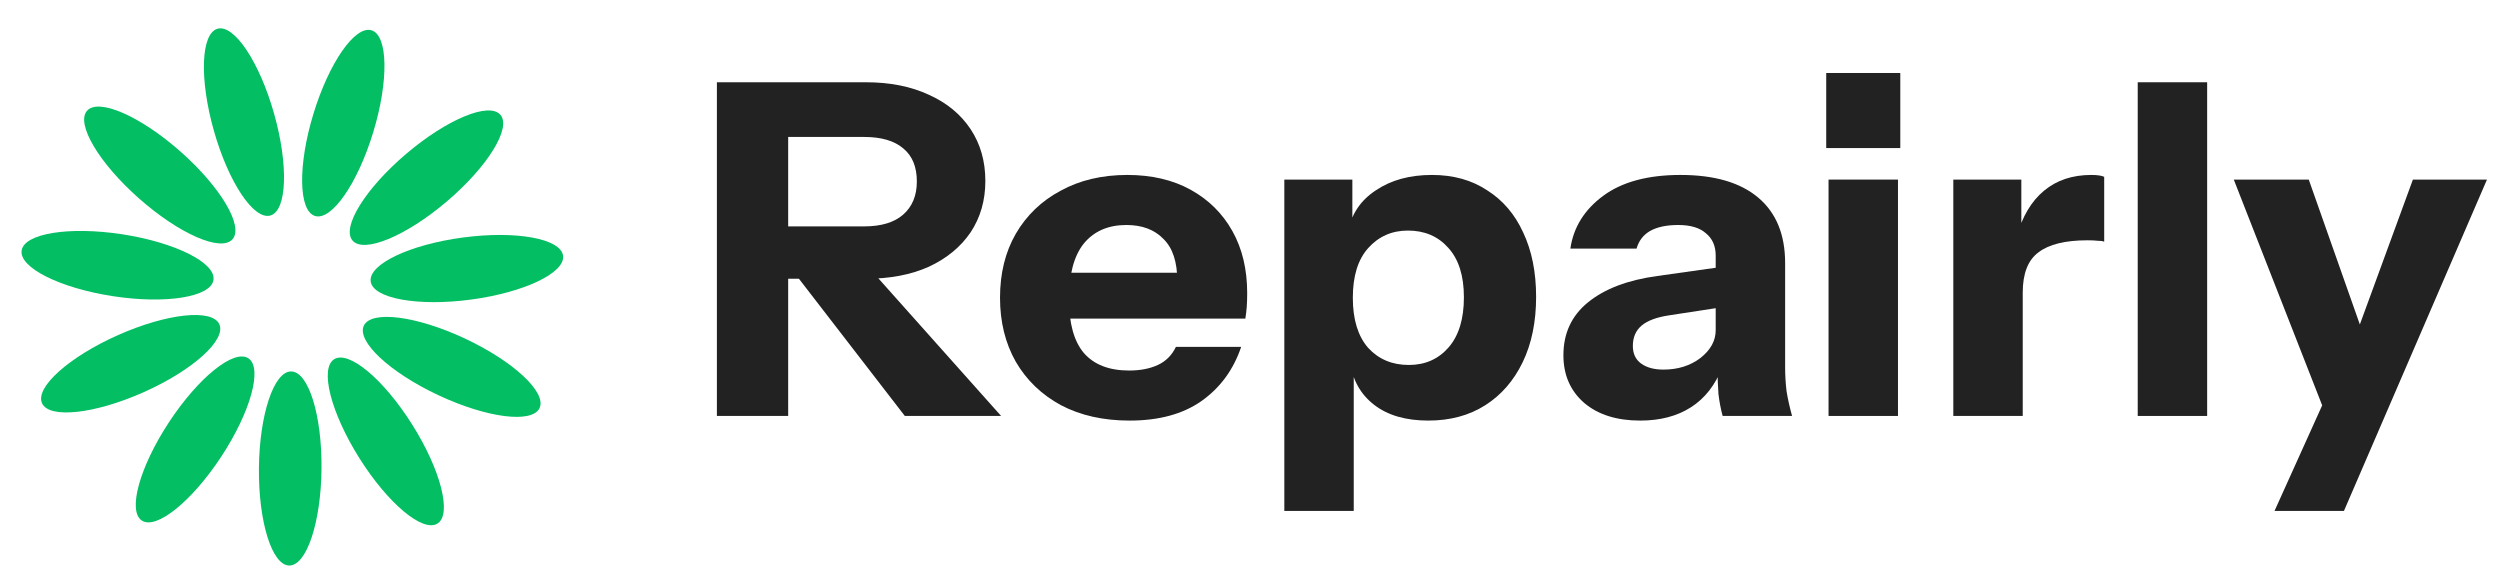
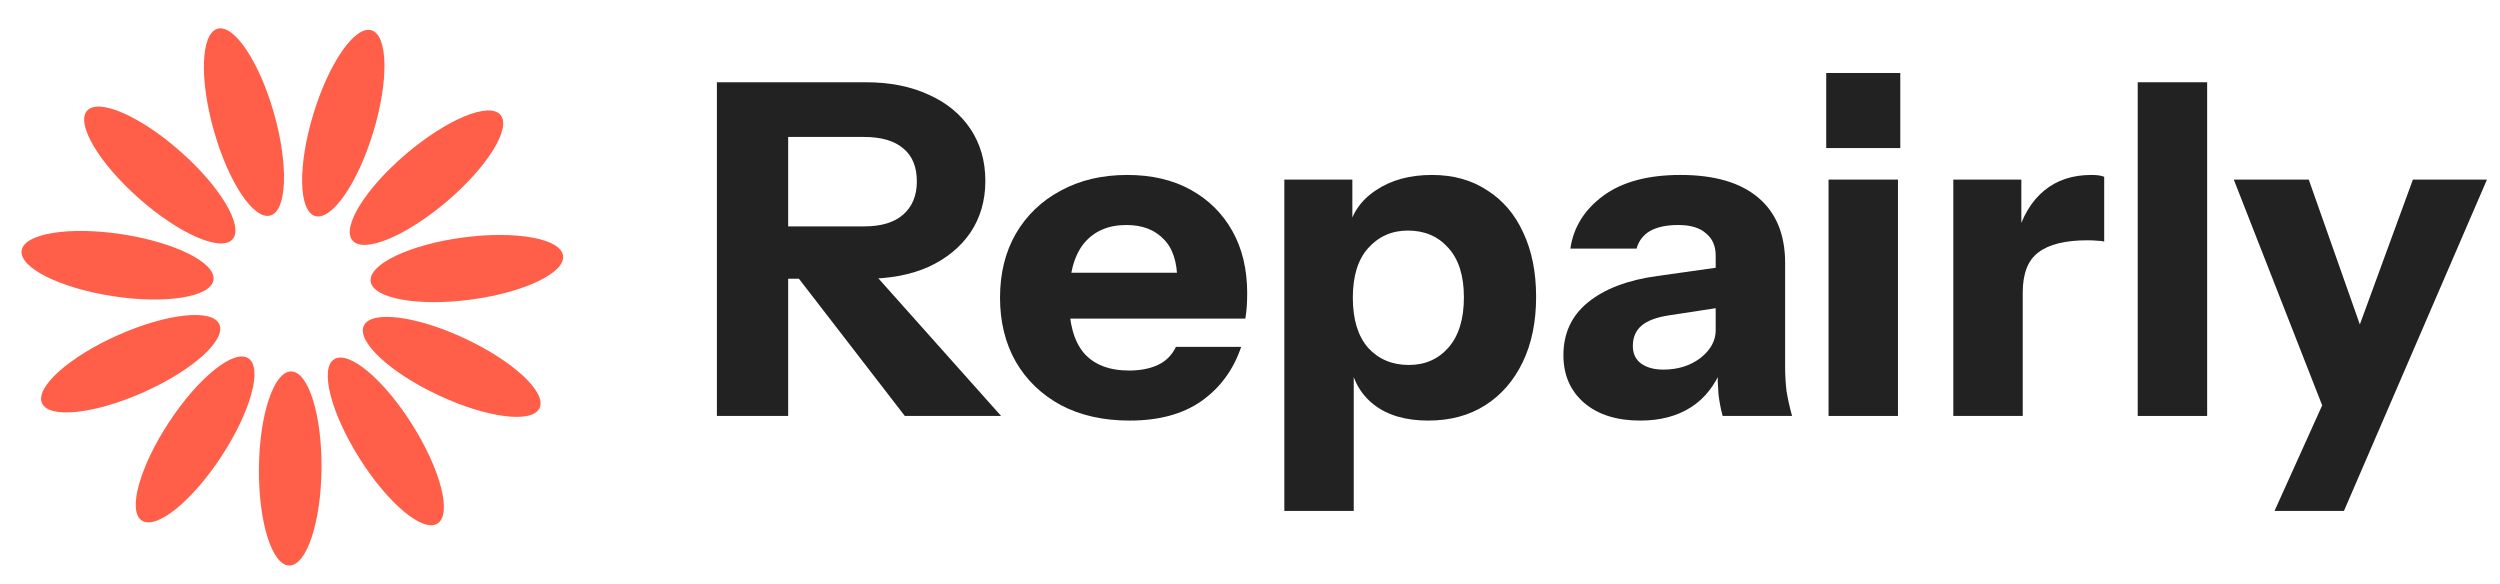
<svg xmlns="http://www.w3.org/2000/svg" width="137" height="32" viewBox="0 0 137 32" fill="none">
-   <path d="M17.619 25.689C17.648 22.752 16.904 20.364 15.956 20.355C15.009 20.345 14.218 22.719 14.189 25.656C14.161 28.593 14.905 30.982 15.852 30.991C16.8 31 17.591 28.627 17.619 25.689Z" fill="#03BE63" />
-   <path d="M12.126 25.022C13.738 22.567 14.403 20.155 13.612 19.635C12.82 19.115 10.871 20.684 9.259 23.139C7.646 25.595 6.981 28.007 7.773 28.527C8.565 29.047 10.514 27.478 12.126 25.022Z" fill="#03BE63" />
-   <path d="M7.859 21.499C10.543 20.306 12.406 18.636 12.021 17.771C11.636 16.905 9.148 17.171 6.465 18.365C3.781 19.559 1.917 21.228 2.302 22.094C2.687 22.959 5.175 22.693 7.859 21.499Z" fill="#03BE63" />
-   <path d="M11.699 15.344C11.843 14.407 9.606 13.286 6.703 12.839C3.8 12.393 1.33 12.789 1.186 13.726C1.042 14.662 3.278 15.783 6.181 16.23C9.084 16.677 11.555 16.28 11.699 15.344Z" fill="#03BE63" />
-   <path d="M12.741 13.113C13.369 12.404 12.093 10.251 9.892 8.306C7.691 6.361 5.398 5.36 4.771 6.069C4.144 6.779 5.419 8.932 7.62 10.877C9.821 12.822 12.114 13.823 12.741 13.113Z" fill="#03BE63" />
-   <path d="M14.817 11.81C15.729 11.552 15.819 9.052 15.019 6.225C14.22 3.399 12.832 1.317 11.921 1.575C11.009 1.833 10.919 4.333 11.719 7.159C12.518 9.986 13.906 12.068 14.817 11.81Z" fill="#03BE63" />
-   <path d="M20.453 7.247C21.309 4.437 21.267 1.936 20.361 1.66C19.455 1.384 18.027 3.439 17.172 6.249C16.316 9.058 16.358 11.56 17.264 11.836C18.17 12.112 19.598 10.057 20.453 7.247Z" fill="#03BE63" />
-   <path d="M24.481 11.044C26.72 9.142 28.037 7.015 27.424 6.293C26.81 5.572 24.498 6.528 22.26 8.43C20.022 10.332 18.704 12.458 19.317 13.18C19.931 13.902 22.243 12.946 24.481 11.044Z" fill="#03BE63" />
-   <path d="M25.812 16.417C28.724 16.027 30.982 14.951 30.856 14.012C30.731 13.073 28.269 12.627 25.358 13.017C22.446 13.406 20.188 14.483 20.314 15.422C20.439 16.361 22.901 16.806 25.812 16.417Z" fill="#03BE63" />
-   <path d="M29.568 22.362C29.97 21.504 28.14 19.799 25.48 18.552C22.821 17.306 20.339 16.991 19.937 17.848C19.535 18.706 21.365 20.412 24.025 21.658C26.684 22.905 29.166 23.22 29.568 22.362Z" fill="#03BE63" />
-   <path d="M23.974 28.691C24.776 28.187 24.158 25.762 22.595 23.276C21.031 20.789 19.114 19.182 18.312 19.686C17.51 20.191 18.127 22.615 19.691 25.102C21.254 27.588 23.172 29.195 23.974 28.691Z" fill="#03BE63" />
+   <path d="M17.619 25.689C17.648 22.752 16.904 20.364 15.956 20.355C15.009 20.345 14.218 22.719 14.189 25.656C14.161 28.593 14.905 30.982 15.852 30.991C16.8 31 17.591 28.627 17.619 25.689Z" fill="#FF5E48" />
+   <path d="M12.126 25.022C13.738 22.567 14.403 20.155 13.612 19.635C12.82 19.115 10.871 20.684 9.259 23.139C7.646 25.595 6.981 28.007 7.773 28.527C8.565 29.047 10.514 27.478 12.126 25.022Z" fill="#FF5E48" />
+   <path d="M7.859 21.499C10.543 20.306 12.406 18.636 12.021 17.771C11.636 16.905 9.148 17.171 6.465 18.365C3.781 19.559 1.917 21.228 2.302 22.094C2.687 22.959 5.175 22.693 7.859 21.499Z" fill="#FF5E48" />
+   <path d="M11.699 15.344C11.843 14.407 9.606 13.286 6.703 12.839C3.8 12.393 1.33 12.789 1.186 13.726C1.042 14.662 3.278 15.783 6.181 16.23C9.084 16.677 11.555 16.28 11.699 15.344Z" fill="#FF5E48" />
+   <path d="M12.741 13.113C13.369 12.404 12.093 10.251 9.892 8.306C7.691 6.361 5.398 5.36 4.771 6.069C4.144 6.779 5.419 8.932 7.62 10.877C9.821 12.822 12.114 13.823 12.741 13.113Z" fill="#FF5E48" />
+   <path d="M14.817 11.81C15.729 11.552 15.819 9.052 15.019 6.225C14.22 3.399 12.832 1.317 11.921 1.575C11.009 1.833 10.919 4.333 11.719 7.159C12.518 9.986 13.906 12.068 14.817 11.81Z" fill="#FF5E48" />
+   <path d="M20.453 7.247C21.309 4.437 21.267 1.936 20.361 1.66C19.455 1.384 18.027 3.439 17.172 6.249C16.316 9.058 16.358 11.56 17.264 11.836C18.17 12.112 19.598 10.057 20.453 7.247Z" fill="#FF5E48" />
+   <path d="M24.481 11.044C26.72 9.142 28.037 7.015 27.424 6.293C26.81 5.572 24.498 6.528 22.26 8.43C20.022 10.332 18.704 12.458 19.317 13.18C19.931 13.902 22.243 12.946 24.481 11.044Z" fill="#FF5E48" />
+   <path d="M25.812 16.417C28.724 16.027 30.982 14.951 30.856 14.012C30.731 13.073 28.269 12.627 25.358 13.017C22.446 13.406 20.188 14.483 20.314 15.422C20.439 16.361 22.901 16.806 25.812 16.417Z" fill="#FF5E48" />
+   <path d="M29.568 22.362C29.97 21.504 28.14 19.799 25.48 18.552C22.821 17.306 20.339 16.991 19.937 17.848C19.535 18.706 21.365 20.412 24.025 21.658C26.684 22.905 29.166 23.22 29.568 22.362Z" fill="#FF5E48" />
+   <path d="M23.974 28.691C24.776 28.187 24.158 25.762 22.595 23.276C21.031 20.789 19.114 19.182 18.312 19.686C17.51 20.191 18.127 22.615 19.691 25.102C21.254 27.588 23.172 29.195 23.974 28.691Z" fill="#FF5E48" />
  <path d="M39.286 22.794V4.508H47.453C48.772 4.508 49.922 4.737 50.903 5.194C51.883 5.634 52.644 6.26 53.186 7.073C53.727 7.886 53.997 8.834 53.997 9.917C53.997 10.984 53.727 11.924 53.186 12.736C52.644 13.532 51.883 14.159 50.903 14.616C49.922 15.056 48.772 15.276 47.453 15.276H42.38V12.406H47.352C48.282 12.406 48.992 12.195 49.482 11.771C49.99 11.331 50.243 10.722 50.243 9.943C50.243 9.147 49.998 8.546 49.508 8.14C49.017 7.716 48.299 7.505 47.352 7.505H43.192V22.794H39.286ZM49.584 22.794L42.253 13.295H46.388L54.86 22.794H49.584Z" fill="#222222" />
  <path d="M61.903 23.048C60.466 23.048 59.215 22.768 58.149 22.209C57.084 21.634 56.255 20.838 55.664 19.822C55.089 18.806 54.801 17.638 54.801 16.317C54.801 14.98 55.089 13.812 55.664 12.813C56.255 11.797 57.076 11.009 58.124 10.451C59.172 9.875 60.39 9.587 61.776 9.587C63.112 9.587 64.271 9.858 65.251 10.4C66.232 10.942 66.993 11.695 67.534 12.66C68.075 13.625 68.346 14.76 68.346 16.064C68.346 16.334 68.338 16.588 68.321 16.825C68.304 17.046 68.278 17.257 68.245 17.46H57.033V14.946H65.175L64.516 15.403C64.516 14.353 64.262 13.583 63.755 13.092C63.265 12.584 62.588 12.33 61.726 12.33C60.728 12.33 59.95 12.669 59.392 13.346C58.851 14.023 58.581 15.039 58.581 16.394C58.581 17.714 58.851 18.696 59.392 19.34C59.95 19.983 60.779 20.305 61.878 20.305C62.487 20.305 63.011 20.203 63.451 20C63.89 19.797 64.22 19.467 64.44 19.009H68.016C67.594 20.262 66.866 21.253 65.835 21.981C64.82 22.692 63.51 23.048 61.903 23.048Z" fill="#222222" />
  <path d="M78.269 23.048C77.035 23.048 76.046 22.76 75.302 22.184C74.558 21.608 74.118 20.821 73.983 19.822L74.185 19.797V28H70.381V9.841H74.109V12.711L73.881 12.66C74.067 11.712 74.574 10.967 75.403 10.425C76.231 9.867 77.255 9.587 78.472 9.587C79.639 9.587 80.645 9.867 81.49 10.425C82.353 10.967 83.012 11.738 83.469 12.736C83.942 13.735 84.179 14.912 84.179 16.267C84.179 17.638 83.934 18.832 83.444 19.848C82.953 20.863 82.268 21.651 81.389 22.209C80.51 22.768 79.47 23.048 78.269 23.048ZM77.204 20C78.1 20 78.827 19.678 79.385 19.035C79.943 18.392 80.222 17.477 80.222 16.292C80.222 15.107 79.935 14.201 79.36 13.575C78.802 12.948 78.066 12.635 77.153 12.635C76.274 12.635 75.547 12.957 74.972 13.6C74.414 14.226 74.135 15.132 74.135 16.317C74.135 17.503 74.414 18.417 74.972 19.06C75.547 19.687 76.291 20 77.204 20Z" fill="#222222" />
  <path d="M94.401 22.794C94.299 22.421 94.223 22.023 94.172 21.6C94.138 21.177 94.122 20.686 94.122 20.127H94.02V14.006C94.02 13.482 93.843 13.075 93.487 12.787C93.149 12.482 92.642 12.33 91.966 12.33C91.323 12.33 90.807 12.44 90.418 12.66C90.046 12.88 89.801 13.202 89.683 13.625H86.056C86.225 12.457 86.825 11.492 87.856 10.73C88.888 9.968 90.3 9.587 92.092 9.587C93.953 9.587 95.373 10.002 96.354 10.832C97.335 11.661 97.825 12.855 97.825 14.413V20.127C97.825 20.55 97.85 20.982 97.901 21.422C97.969 21.846 98.07 22.303 98.205 22.794H94.401ZM89.886 23.048C88.6 23.048 87.578 22.726 86.817 22.082C86.056 21.422 85.675 20.55 85.675 19.467C85.675 18.265 86.123 17.299 87.019 16.571C87.933 15.826 89.201 15.344 90.824 15.124L94.603 14.591V16.8L91.458 17.282C90.782 17.384 90.283 17.57 89.962 17.841C89.641 18.112 89.48 18.485 89.48 18.959C89.48 19.382 89.632 19.704 89.936 19.924C90.241 20.144 90.647 20.254 91.154 20.254C91.949 20.254 92.625 20.042 93.183 19.619C93.741 19.179 94.02 18.671 94.02 18.095L94.375 20.127C94.003 21.092 93.437 21.82 92.676 22.311C91.915 22.802 90.985 23.048 89.886 23.048Z" fill="#222222" />
  <path d="M100.204 22.794V9.841H104.009V22.794H100.204ZM100.077 8.114V4H104.136V8.114H100.077Z" fill="#222222" />
  <path d="M107.041 22.794V9.841H110.769V12.889H110.846V22.794H107.041ZM110.846 16.038L110.516 12.965C110.82 11.864 111.319 11.027 112.012 10.451C112.706 9.875 113.568 9.587 114.6 9.587C114.921 9.587 115.158 9.621 115.31 9.689V13.244C115.225 13.211 115.107 13.194 114.955 13.194C114.802 13.177 114.616 13.168 114.397 13.168C113.179 13.168 112.283 13.388 111.708 13.829C111.133 14.252 110.846 14.988 110.846 16.038Z" fill="#222222" />
  <path d="M117.147 22.794V4.508H120.952V22.794H117.147Z" fill="#222222" />
  <path d="M124.643 28L128.22 20.076L128.879 18.984L132.227 9.841H136.286L128.448 28H124.643ZM127.383 22.54L122.411 9.841H126.52L130.604 21.422L127.383 22.54Z" fill="#222222" />
</svg>
